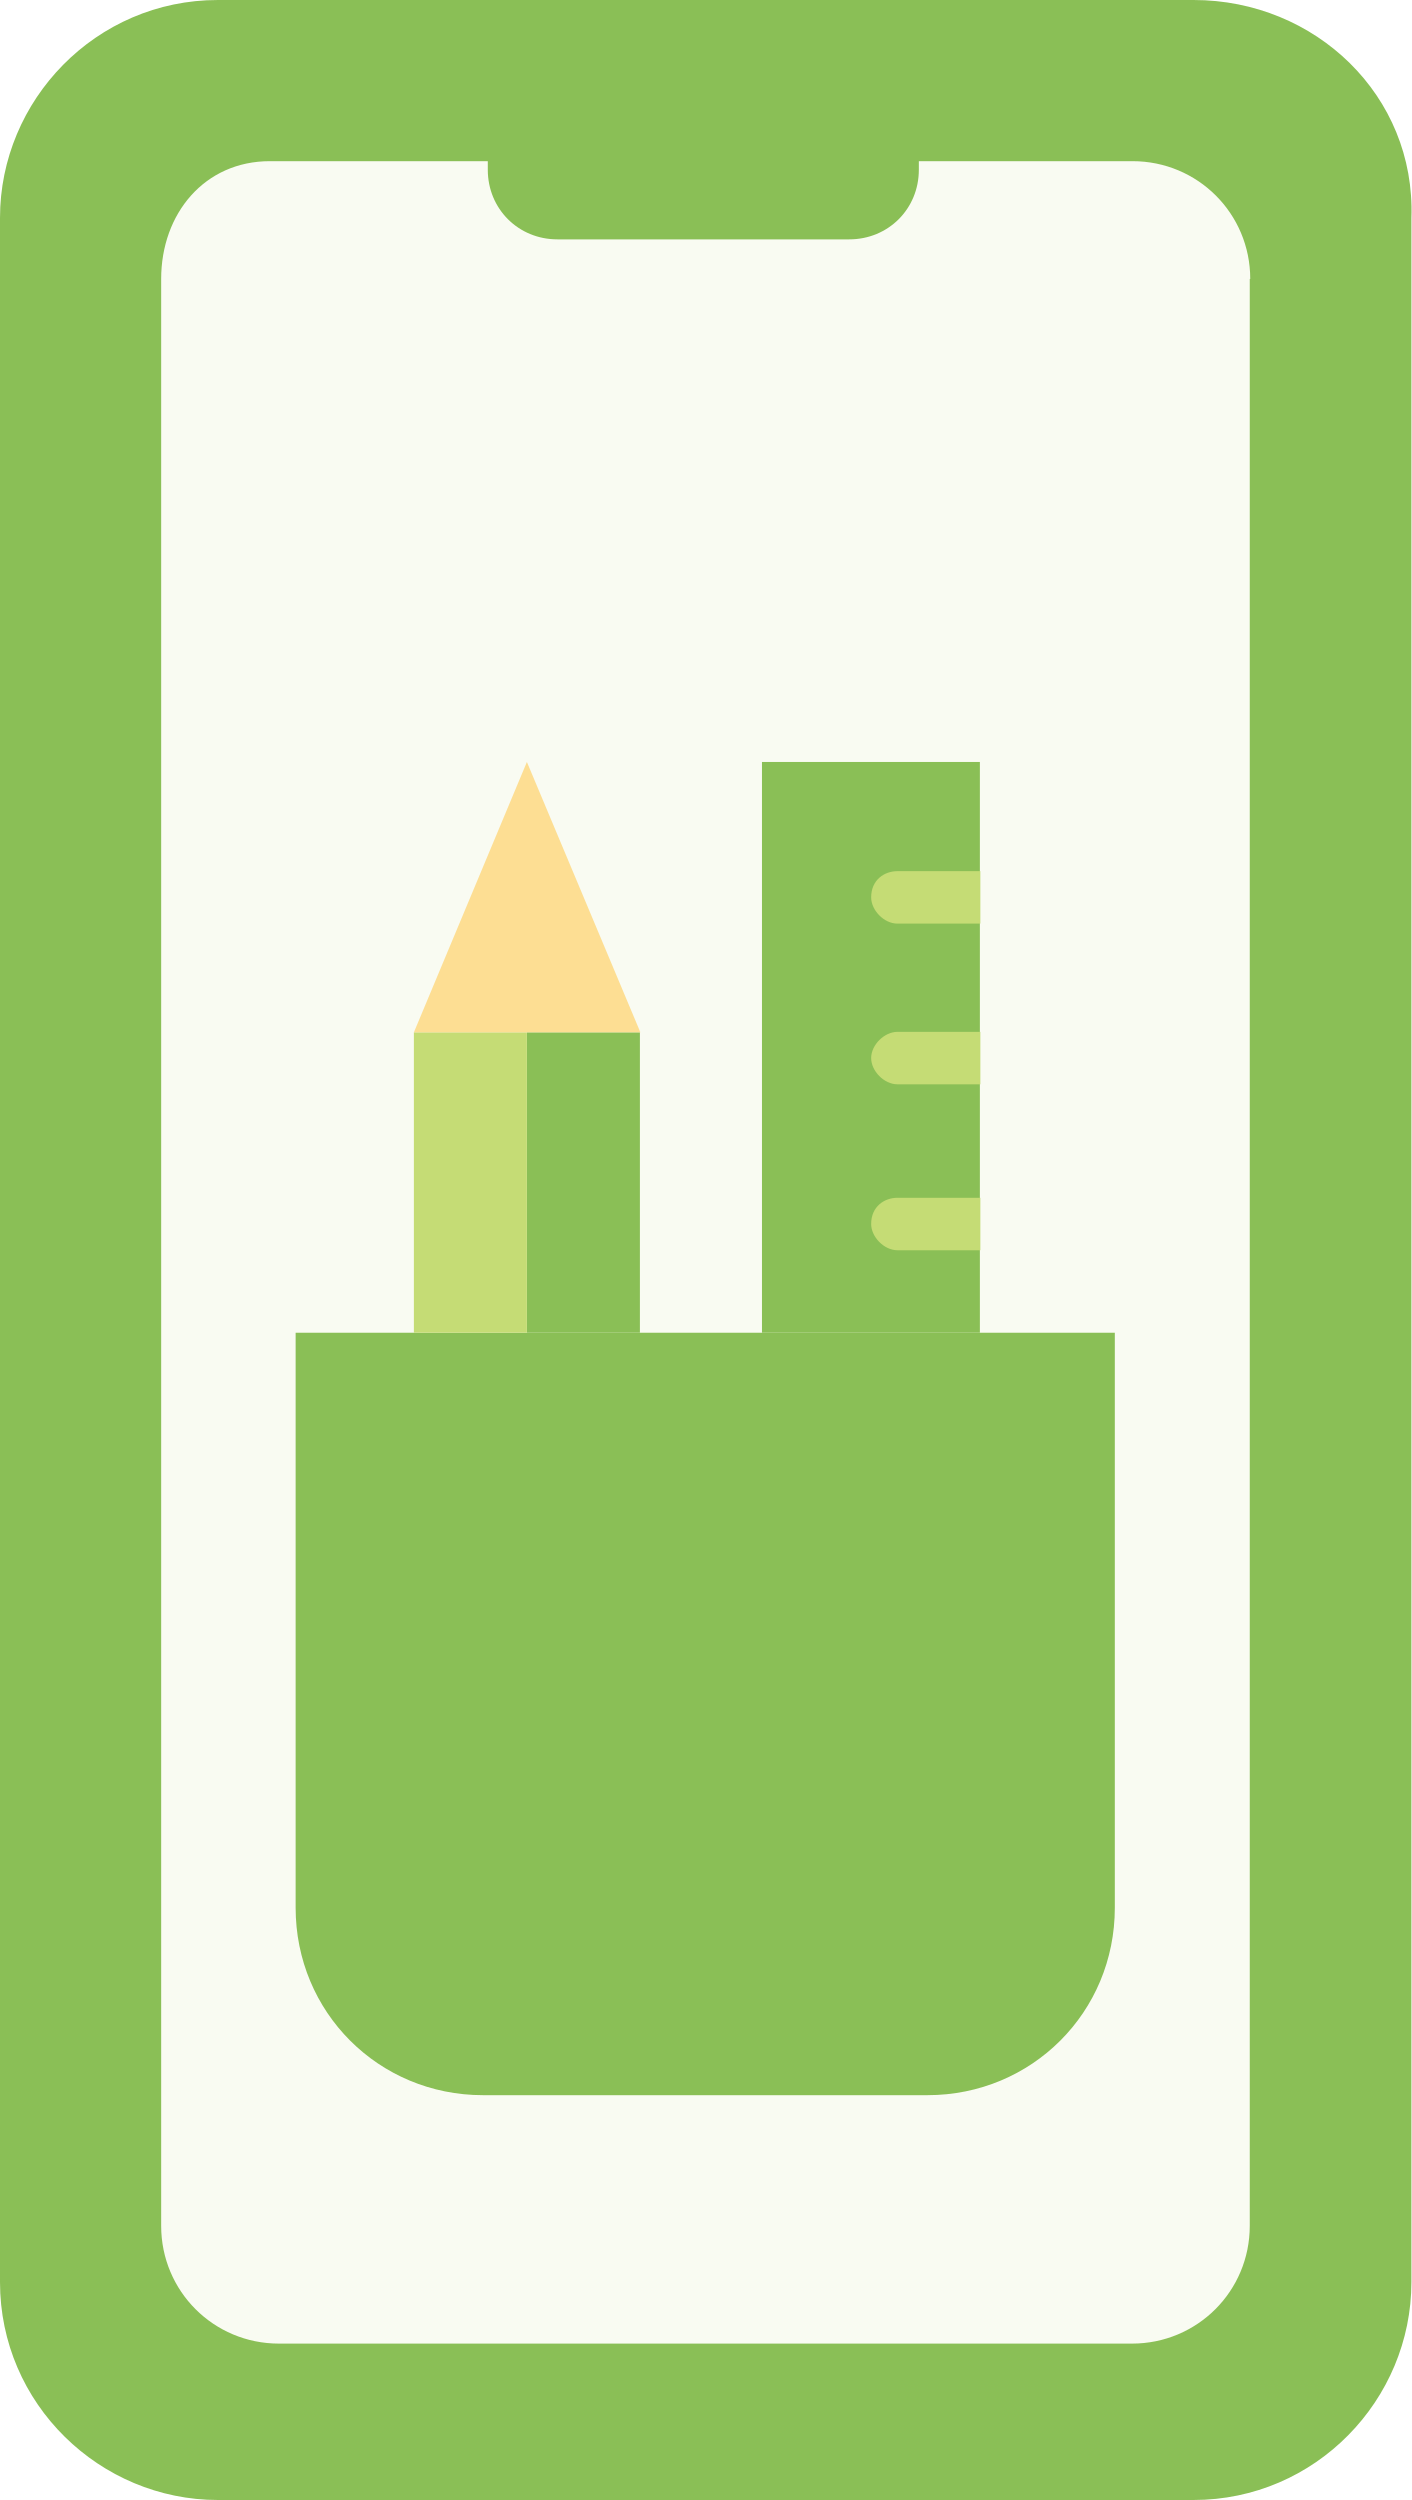
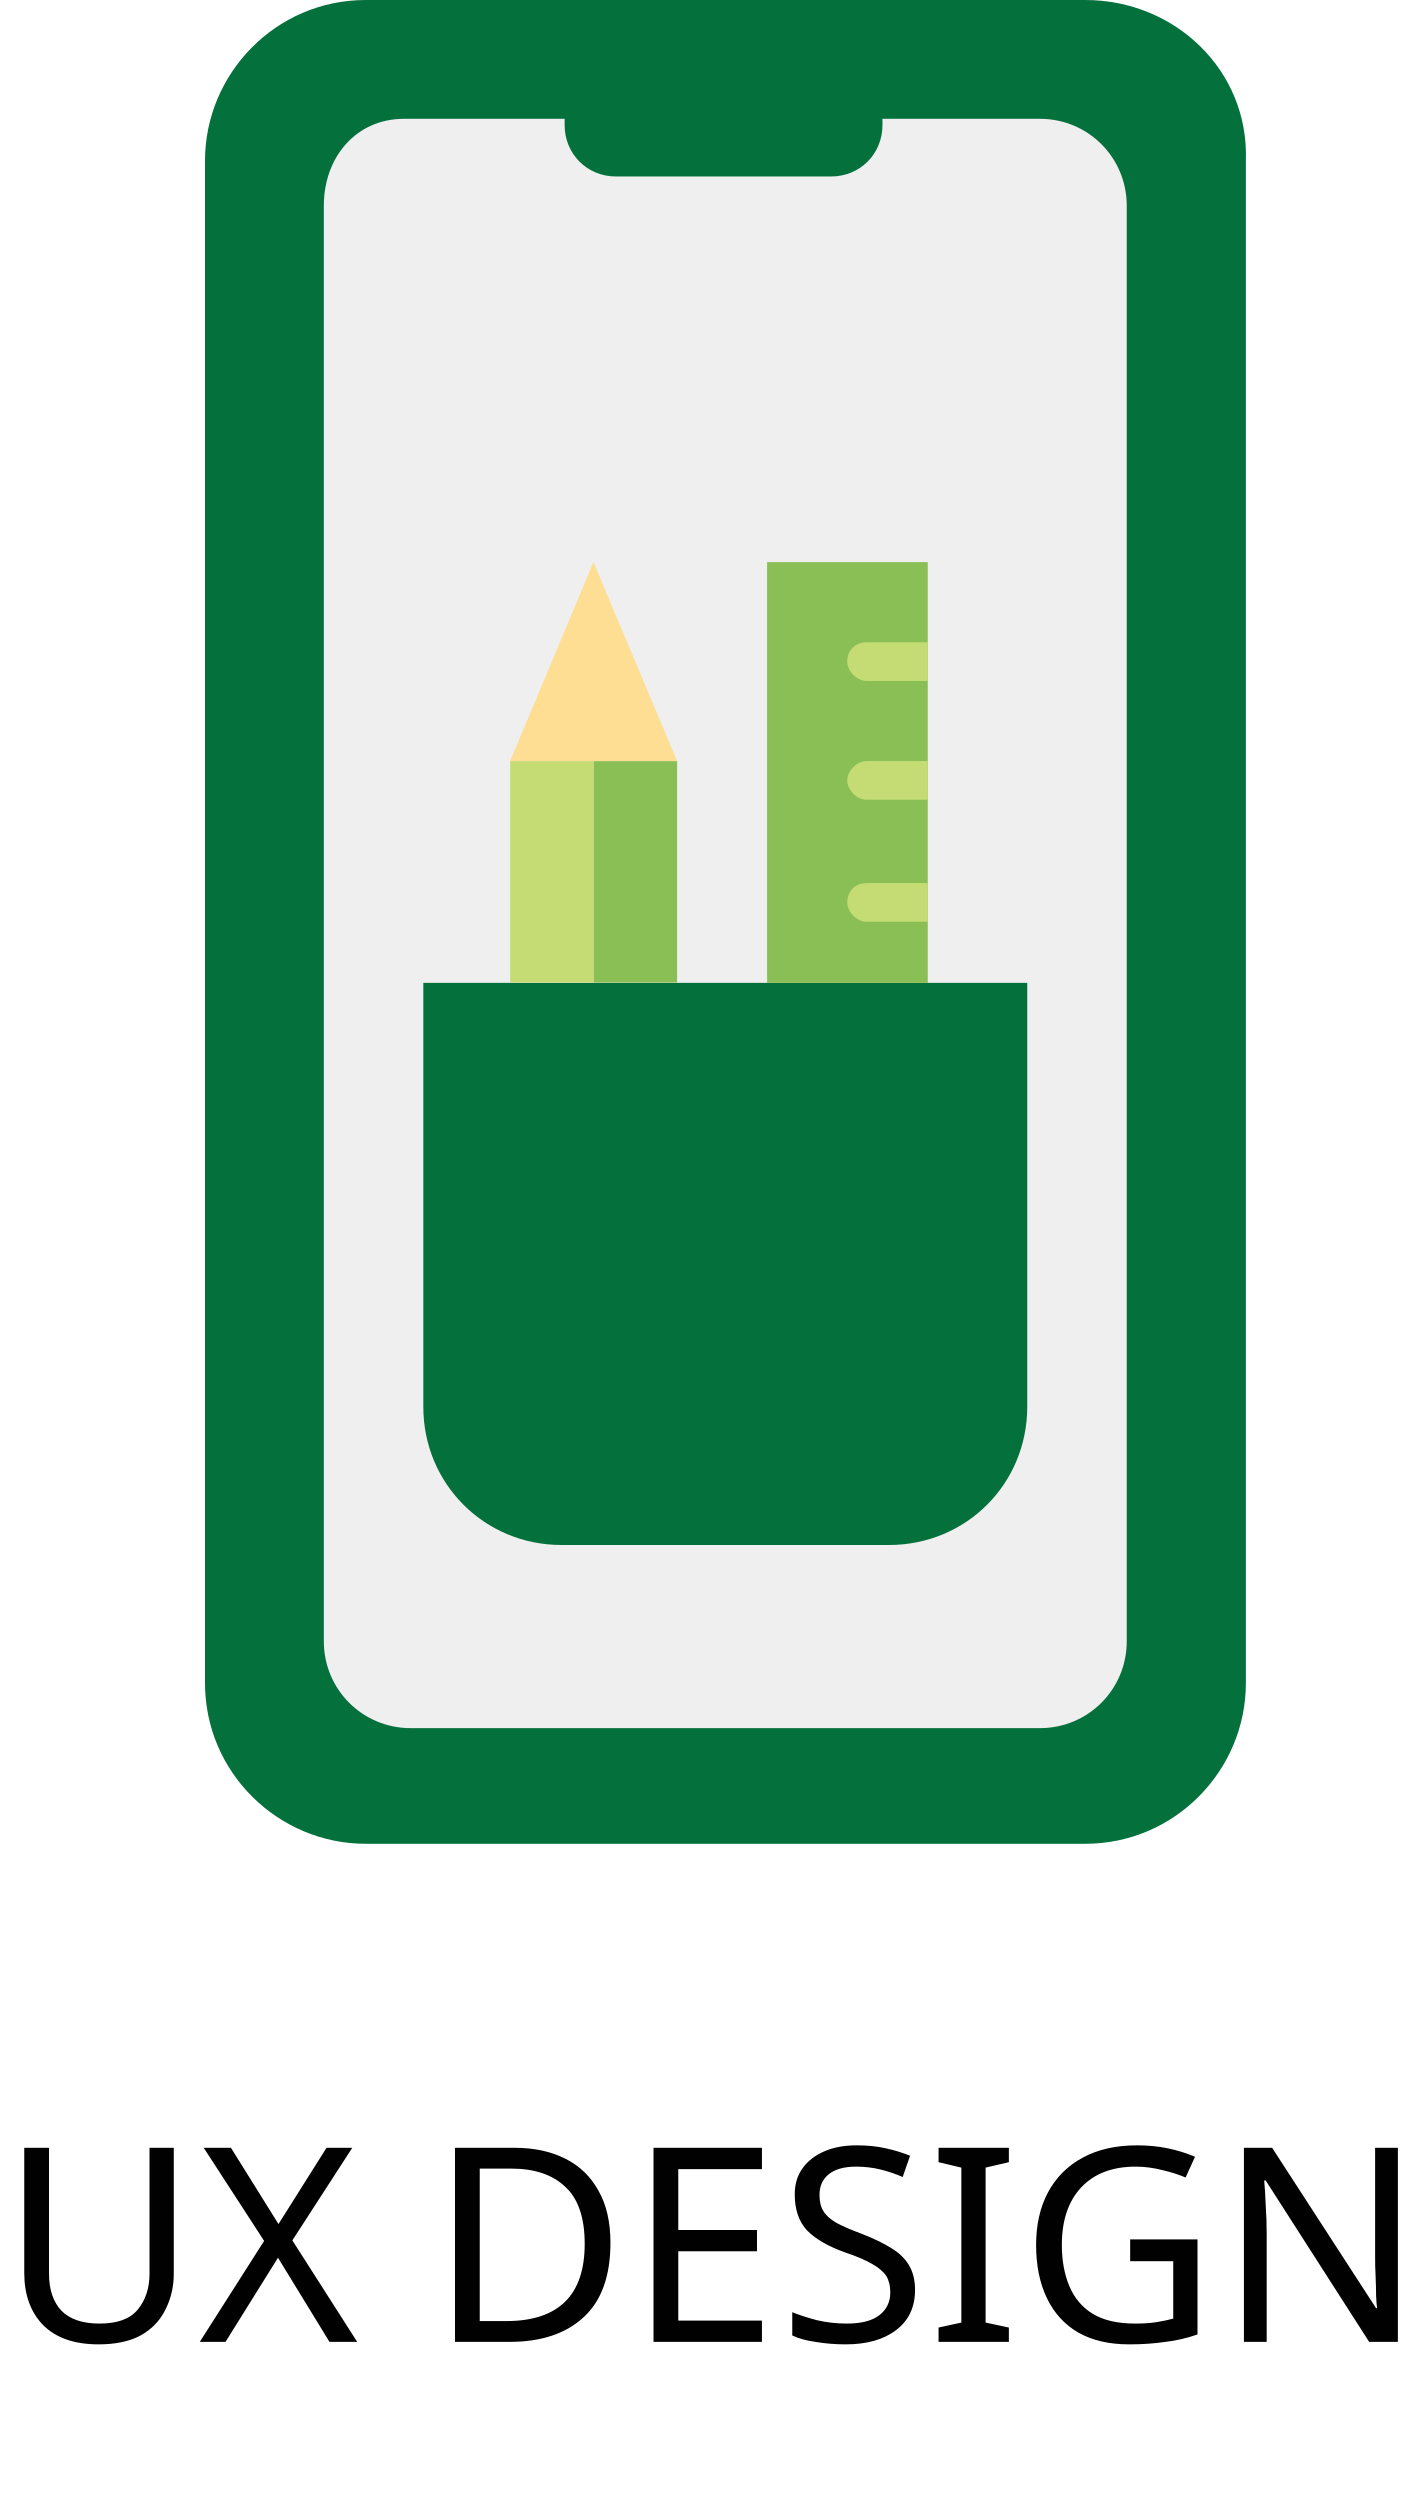
- <svg xmlns="http://www.w3.org/2000/svg" id="Layer_2" data-name="Layer 2" viewBox="0 0 29.6 52.43">
+ <svg xmlns="http://www.w3.org/2000/svg" id="Layer_2" data-name="Layer 2" viewBox="0 0 44.64 78.9">
  <defs>
    <style>
      .cls-1 {
-         fill: #f9fbf2;
+         fill: #04703c;
      }

      .cls-2 {
+         fill: #f0efef;
+       }
+ 
+       .cls-3 {
        fill: #fdde93;
      }

-       .cls-3 {
+       .cls-4 {
        fill: #8abf56;
      }

-       .cls-4 {
+       .cls-5 {
        fill: #c5dc75;
+       }
+ 
+       .cls-6 {
+         fill: #010101;
+         font-family: Poppins-Medium, Poppins;
+         font-size: 8.58px;
+         font-weight: 500;
      }
    </style>
  </defs>
  <g id="Layer_1-2" data-name="Layer 1">
-     <g id="_33_App_Design_Mobile_Tablet_Edit_Tools" data-name="33, App, Design, Mobile, Tablet, Edit Tools">
-       <g>
-         <path class="cls-3" d="m25.03,0H4.57C2.01,0,0,2.1,0,4.57v43.29c0,2.56,2.1,4.57,4.57,4.57h20.46c2.56,0,4.57-2.1,4.57-4.57V4.57c.09-2.56-2.01-4.57-4.57-4.57Z" />
-         <path class="cls-1" d="m26.21,5.85v40.83c0,1.37-1.1,2.47-2.47,2.47H5.85c-1.37,0-2.47-1.1-2.47-2.47V5.85c0-1.37.91-2.47,2.28-2.47h4.57v.18c0,.82.64,1.46,1.46,1.46h6.12c.82,0,1.46-.64,1.46-1.46v-.18h4.48c1.37,0,2.47,1.1,2.47,2.47Z" />
-         <path class="cls-3" d="m23.38,27.95v12.06c0,2.19-1.74,3.93-3.93,3.93h-9.32c-2.19,0-3.93-1.74-3.93-3.93v-12.06h17.17Z" />
-         <rect class="cls-3" x="11.05" y="21.65" width="2.37" height="6.3" />
-         <rect class="cls-4" x="8.68" y="21.65" width="2.37" height="6.3" />
-         <polygon class="cls-2" points="11.05 15.98 13.43 21.65 11.05 21.65 8.68 21.65 11.05 15.98" />
+     <g>
+       <g id="_33_App_Design_Mobile_Tablet_Edit_Tools" data-name="33, App, Design, Mobile, Tablet, Edit Tools">
        <g>
-           <polygon class="cls-3" points="20.55 25.67 20.55 27.95 15.98 27.95 15.98 15.98 20.55 15.98 20.55 18.82 20.55 22.19 20.55 25.67" />
-           <path class="cls-4" d="m18.27,25.67c0,.27.27.55.55.55h1.74v-1.1h-1.74c-.27,0-.55.18-.55.55Z" />
-           <path class="cls-4" d="m18.27,22.19c0,.27.27.55.55.55h1.74v-1.1h-1.74c-.27,0-.55.27-.55.55Z" />
-           <path class="cls-4" d="m18.27,18.82c0,.27.27.55.55.55h1.74v-1.1h-1.74c-.27,0-.55.18-.55.55Z" />
+           <path class="cls-1" d="m34.24,0H11.54c-2.84,0-5.07,2.33-5.07,5.07v48.05c0,2.84,2.33,5.07,5.07,5.07h22.71c2.84,0,5.07-2.33,5.07-5.07V5.07c.1-2.84-2.23-5.07-5.07-5.07Z" />
+           <path class="cls-2" d="m35.56,6.49v45.31c0,1.52-1.22,2.74-2.74,2.74H12.96c-1.52,0-2.74-1.22-2.74-2.74V6.49c0-1.52,1.01-2.74,2.53-2.74h5.07v.2c0,.91.71,1.62,1.62,1.62h6.79c.91,0,1.62-.71,1.62-1.62v-.2h4.97c1.52,0,2.74,1.22,2.74,2.74Z" />
+           <path class="cls-1" d="m32.42,31.02v13.38c0,2.43-1.93,4.36-4.36,4.36h-10.34c-2.43,0-4.36-1.93-4.36-4.36v-13.38h19.06Z" />
+           <rect class="cls-4" x="18.73" y="24.02" width="2.64" height="6.99" />
+           <rect class="cls-5" x="16.1" y="24.02" width="2.64" height="6.99" />
+           <polygon class="cls-3" points="18.73 17.74 21.37 24.02 18.73 24.02 16.1 24.02 18.73 17.74" />
+           <g>
+             <polygon class="cls-4" points="29.28 28.48 29.28 31.02 24.21 31.02 24.21 17.74 29.28 17.74 29.28 20.88 29.28 24.63 29.28 28.48" />
+             <path class="cls-5" d="m26.74,28.48c0,.3.3.61.61.61h1.93v-1.22h-1.93c-.3,0-.61.2-.61.61Z" />
+             <path class="cls-5" d="m26.74,24.63c0,.3.3.61.61.61h1.93v-1.22h-1.93c-.3,0-.61.3-.61.61Z" />
+             <path class="cls-5" d="m26.74,20.88c0,.3.3.61.61.61h1.93v-1.22h-1.93c-.3,0-.61.2-.61.61Z" />
+           </g>
        </g>
      </g>
+       <text class="cls-6" transform="translate(0 73.91)">
+         <tspan x="0" y="0">UX DESIGN</tspan>
+       </text>
    </g>
  </g>
</svg>
